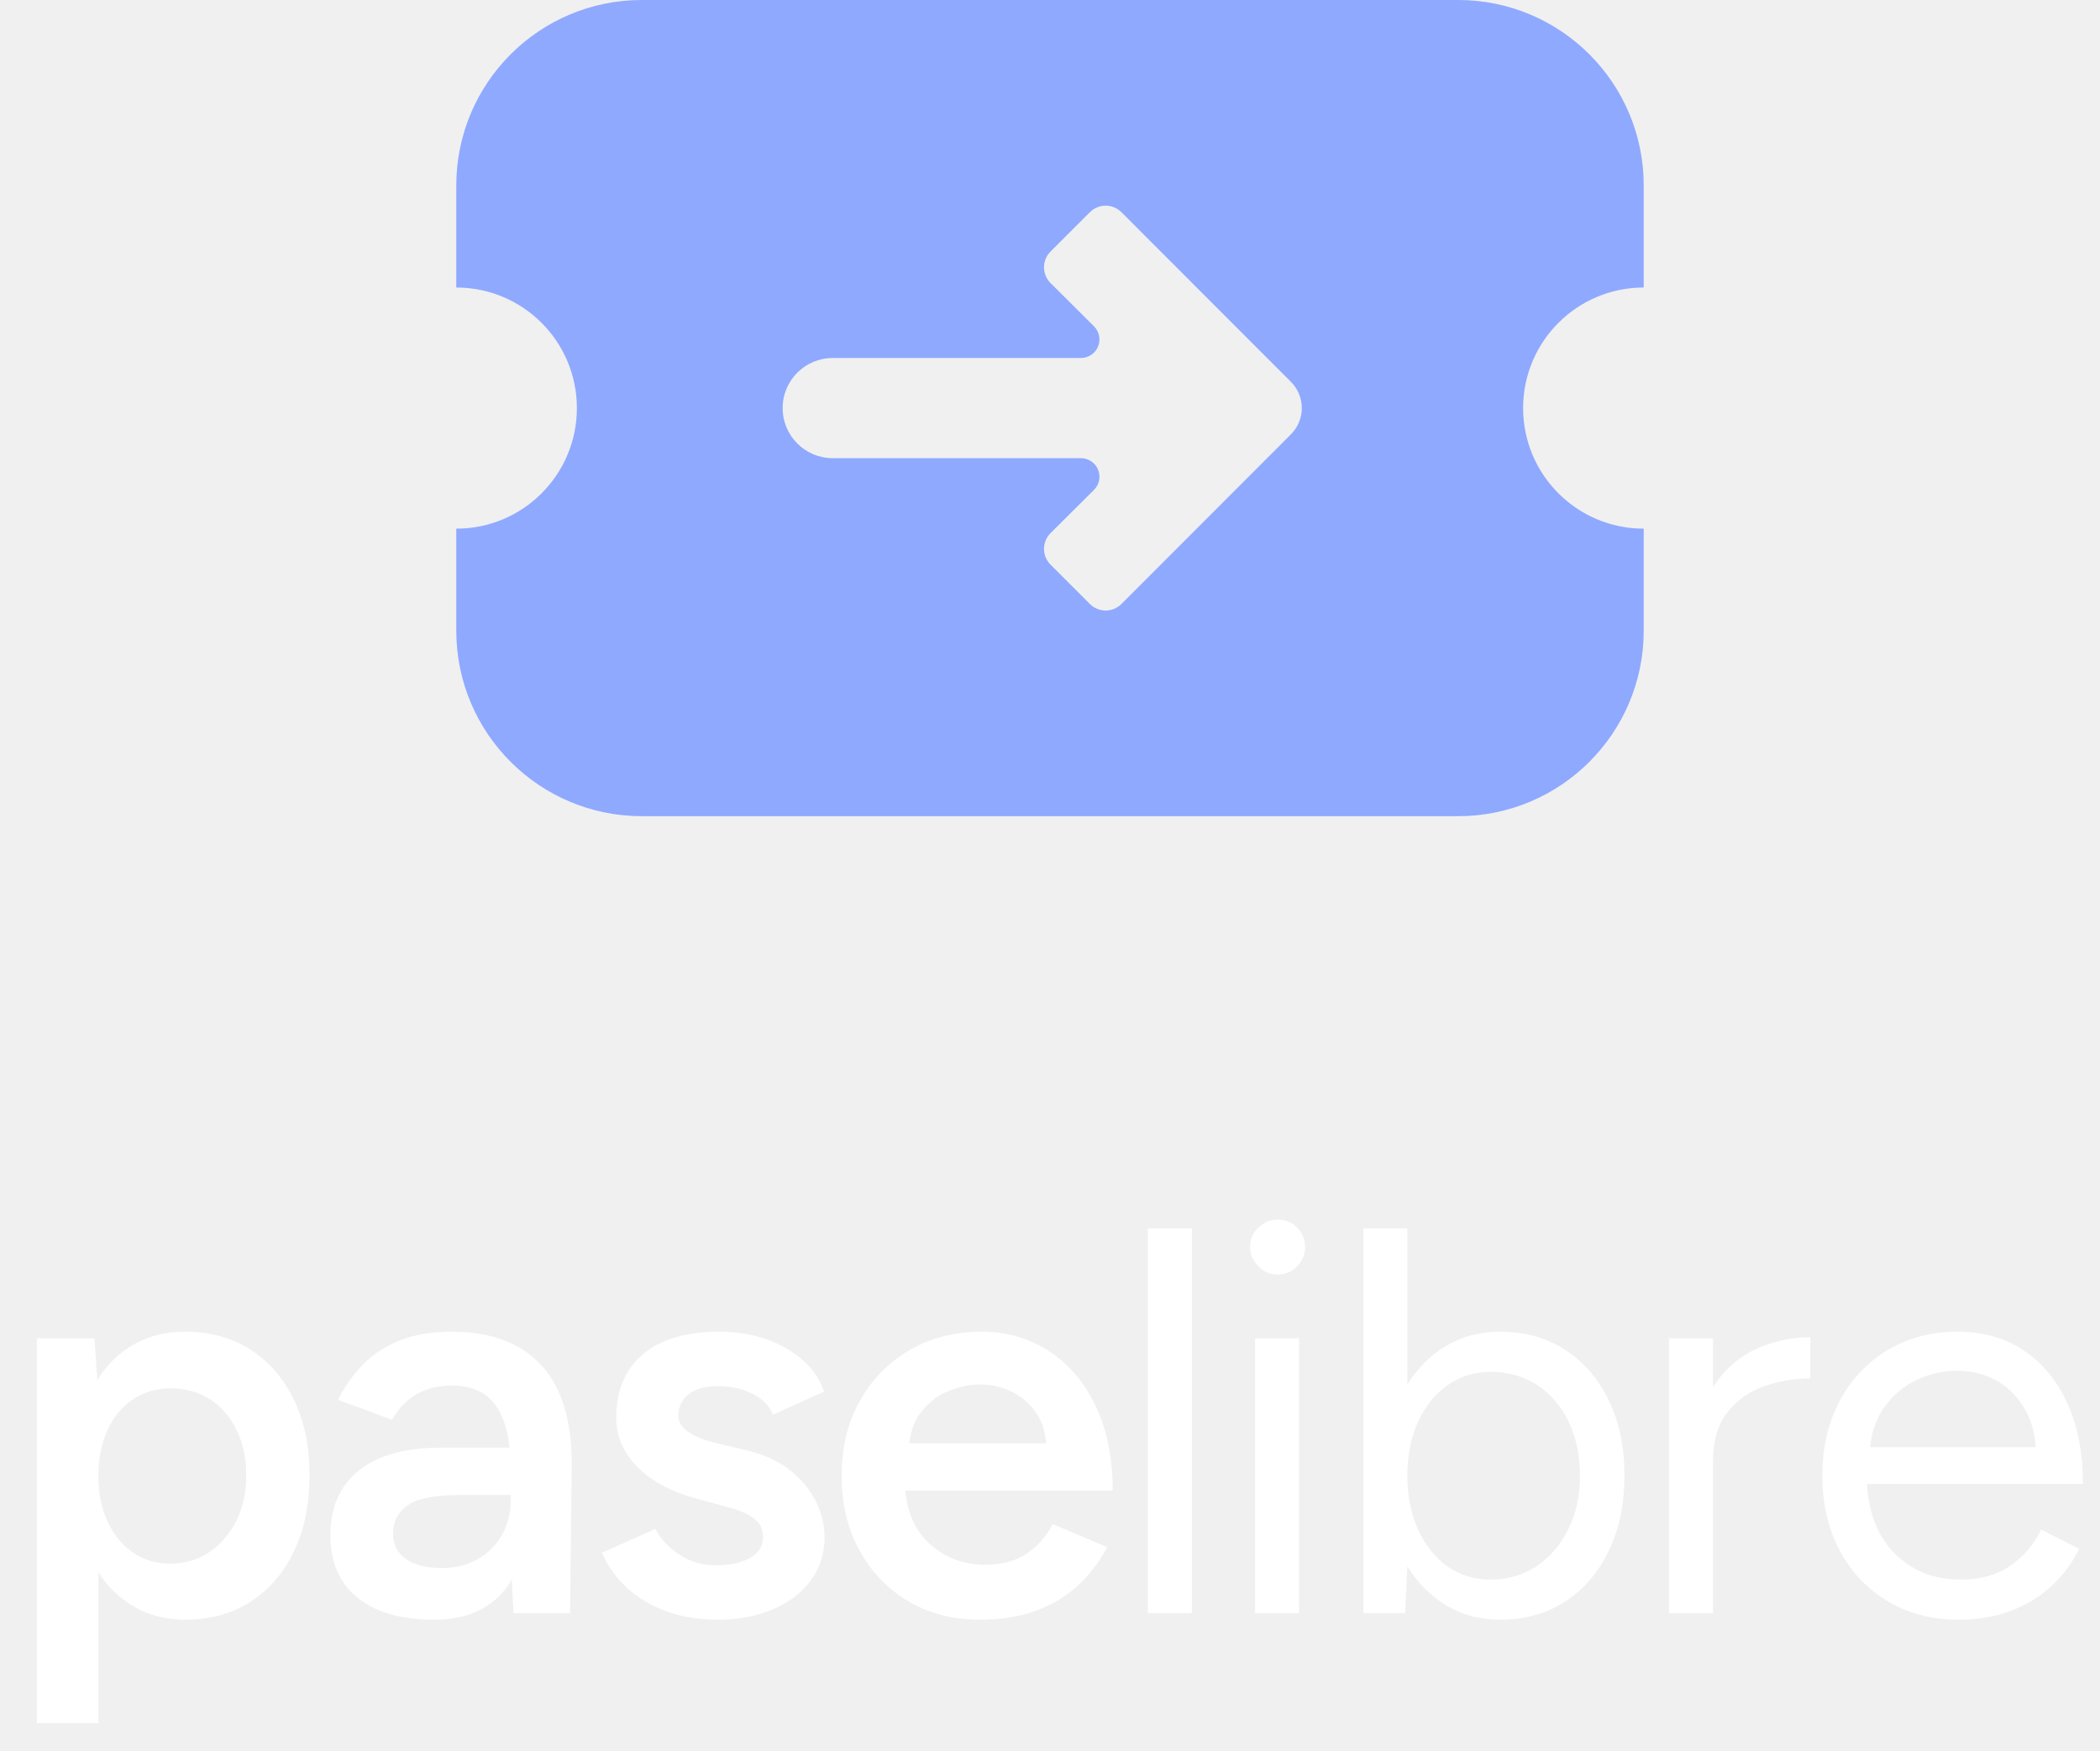
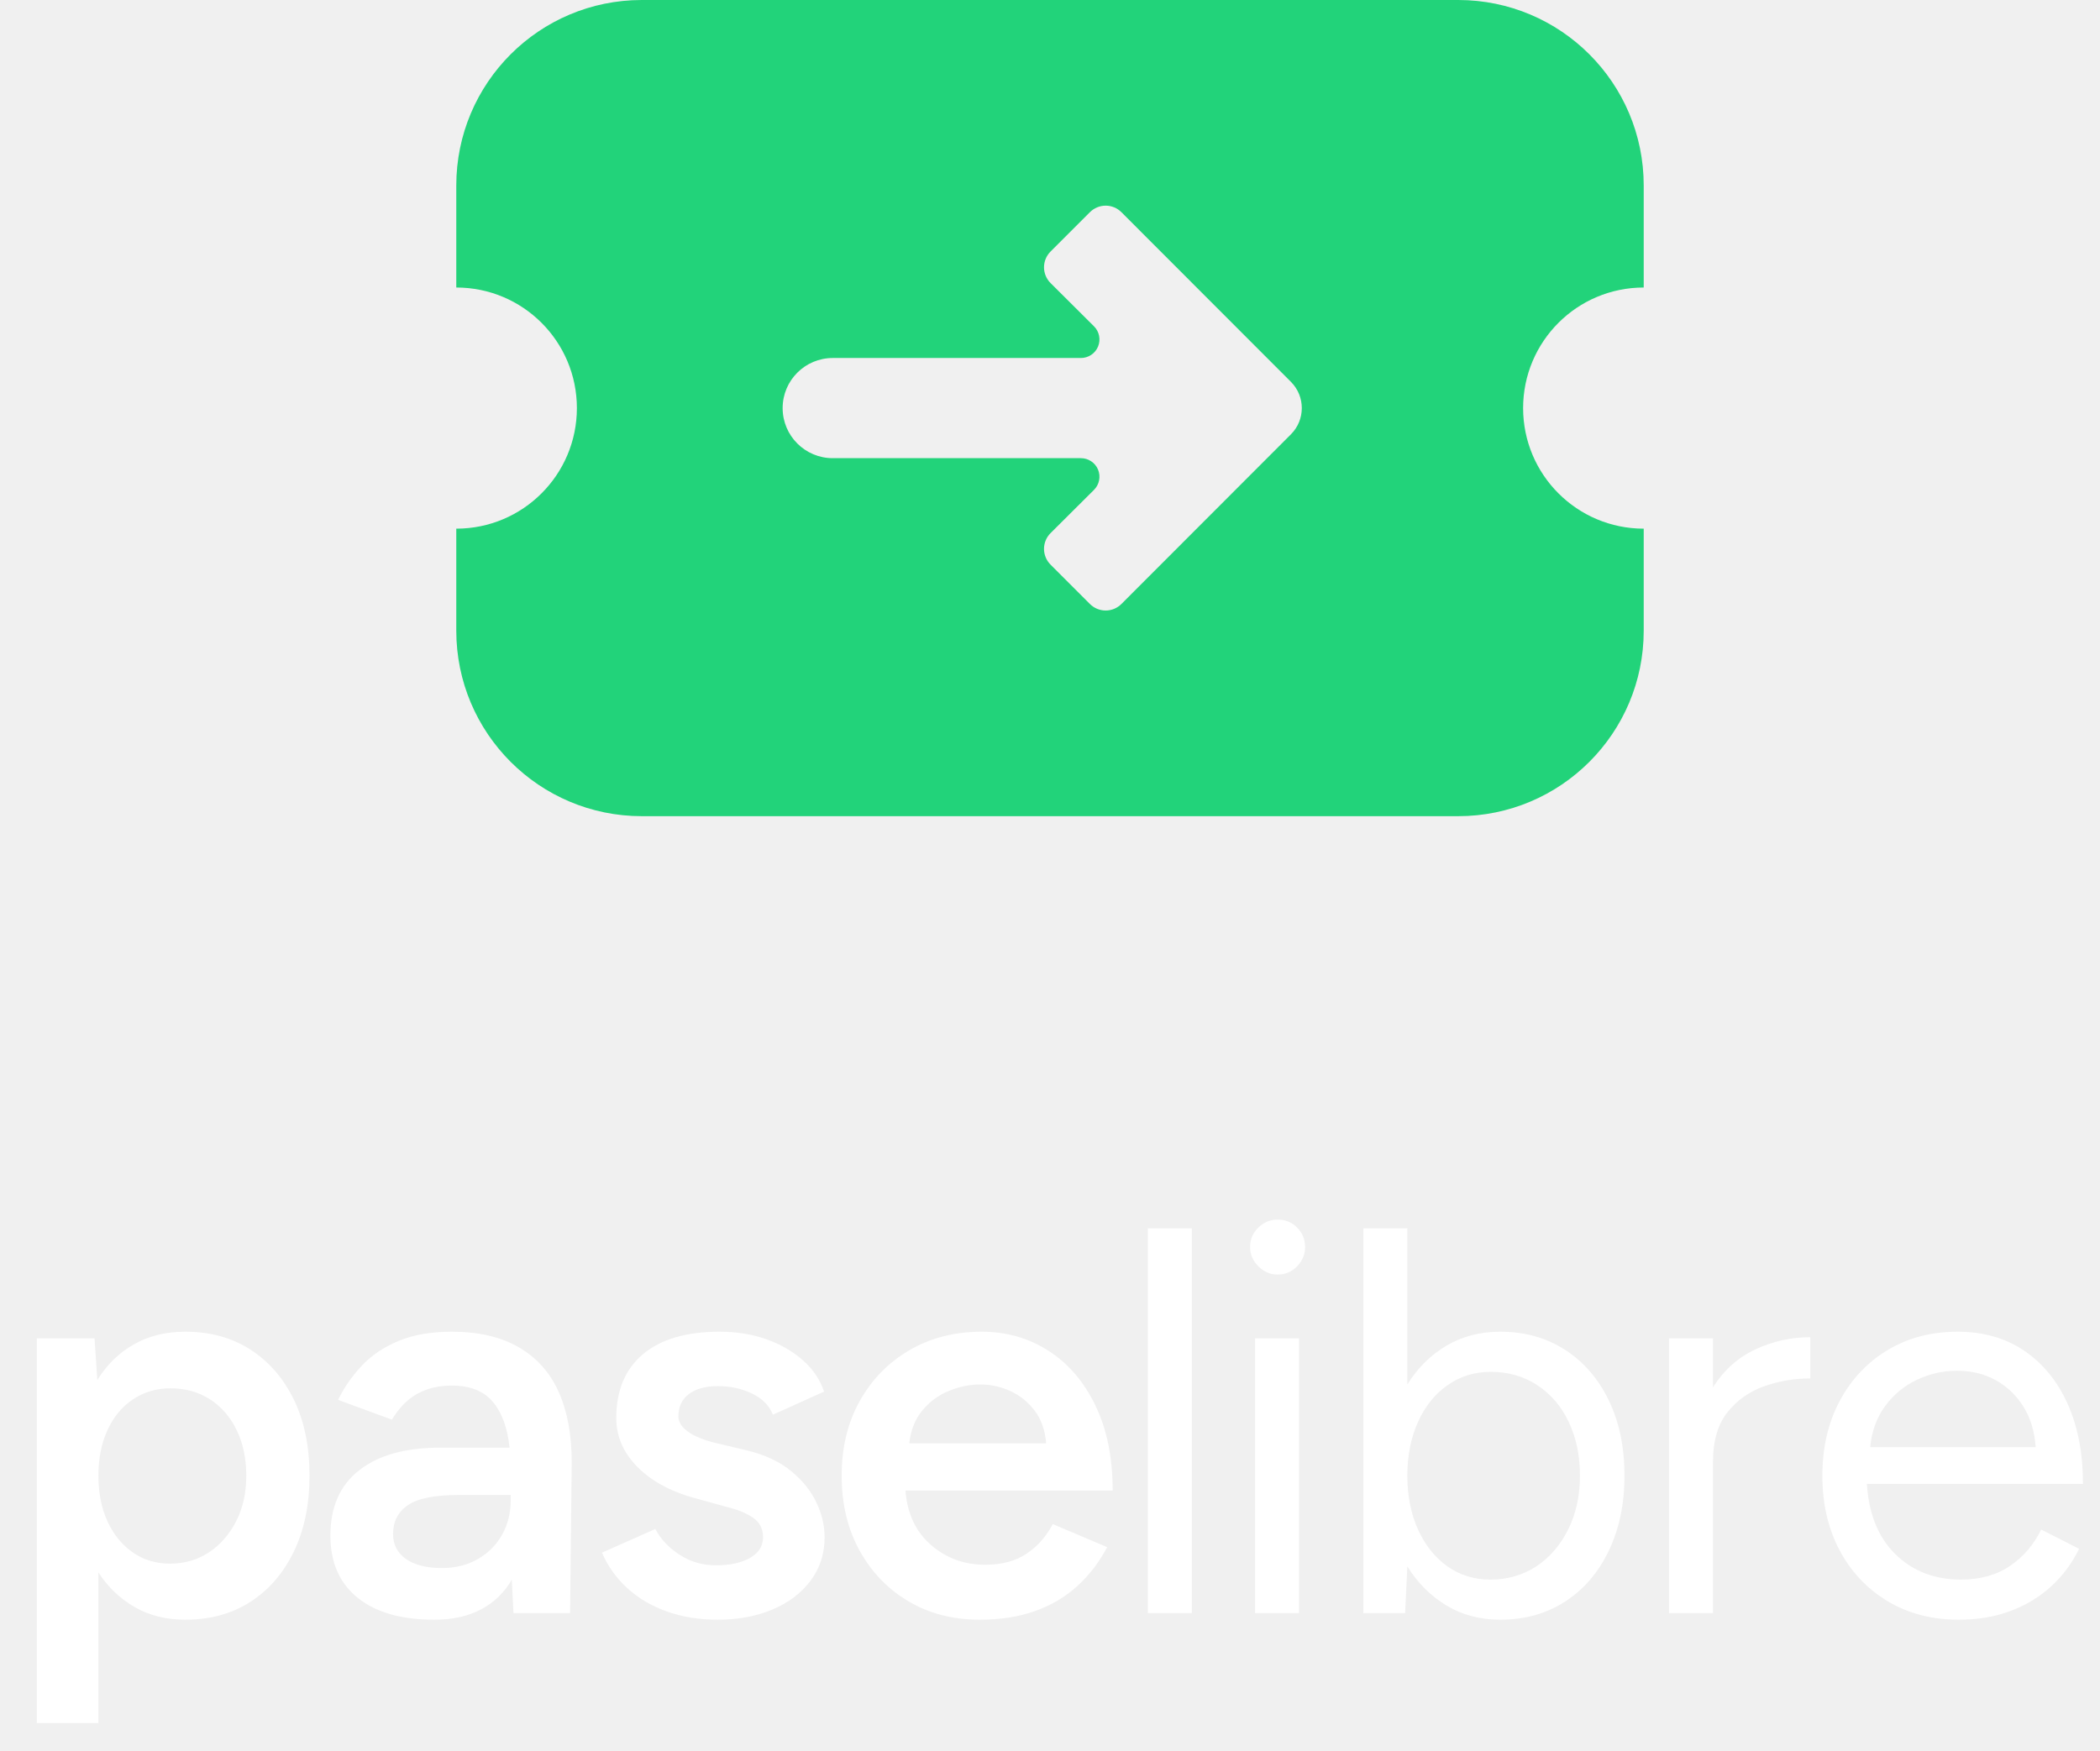
<svg xmlns="http://www.w3.org/2000/svg" width="152.8" height="127.4" viewBox="0 0 152.8 127.4" role="img" aria-labelledby="titulo">
-   <path transform="translate(33.2 0) scale(1.35)" fill="#8FA9FF" fill-rule="evenodd" d="M10 0H54a10 10 0 0 1 10 10V15.5a6.5 6.5 0 0 0 0 13V34a10 10 0 0 1 -10 10H10a10 10 0 0 1 -10 -10V28.5a6.5 6.5 0 0 0 0 -13V10a10 10 0 0 1 10 -10ZM17.59 22A2.7 2.7 0 0 1 20.29 19.3L33.66 19.3A1 1 0 0 0 34.37 17.59L32.03 15.26A1.2 1.2 0 0 1 32.03 13.56L34.15 11.44A1.2 1.2 0 0 1 35.85 11.44L44.99 20.59A2 2 0 0 1 44.99 23.41L35.85 32.56A1.2 1.2 0 0 1 34.15 32.56L32.03 30.44A1.2 1.2 0 0 1 32.03 28.74L34.37 26.41A1 1 0 0 0 33.66 24.7L20.29 24.7A2.7 2.7 0 0 1 17.59 22Z" />
+   <path transform="translate(33.2 0) scale(1.35)" fill="#22D37A" fill-rule="evenodd" d="M10 0H54a10 10 0 0 1 10 10V15.5a6.5 6.5 0 0 0 0 13V34a10 10 0 0 1 -10 10H10a10 10 0 0 1 -10 -10V28.5a6.5 6.5 0 0 0 0 -13V10a10 10 0 0 1 10 -10ZM17.59 22A2.7 2.7 0 0 1 20.29 19.3L33.66 19.3A1 1 0 0 0 34.37 17.59L32.03 15.26A1.2 1.2 0 0 1 32.03 13.56L34.15 11.44A1.2 1.2 0 0 1 35.85 11.44L44.99 20.59A2 2 0 0 1 44.99 23.41L35.85 32.56A1.2 1.2 0 0 1 34.15 32.56L32.03 30.44A1.2 1.2 0 0 1 32.03 28.74L34.37 26.41A1 1 0 0 0 33.66 24.7L20.29 24.7A2.7 2.7 0 0 1 17.59 22Z" />
  <path transform="translate(0 117.4)" fill="#FFFFFF" d="M7.16 8L2.68 8L2.68 -20L6.88 -20L7.08 -16.96Q8.12 -18.64 9.74 -19.56Q11.36 -20.48 13.48 -20.48L13.48 -20.48Q16.2 -20.48 18.22 -19.18Q20.24 -17.88 21.38 -15.54Q22.52 -13.2 22.52 -10L22.52 -10Q22.52 -6.84 21.38 -4.48Q20.24 -2.12 18.22 -0.82Q16.2 0.48 13.48 0.48L13.48 0.48Q11.4 0.48 9.8 -0.44Q8.2 -1.36 7.16 -2.96L7.16 -2.96L7.16 8M12.36 -3.6L12.36 -3.6Q13.96 -3.6 15.2 -4.42Q16.44 -5.24 17.18 -6.68Q17.92 -8.12 17.92 -10L17.92 -10Q17.92 -11.88 17.22 -13.32Q16.52 -14.76 15.28 -15.56Q14.04 -16.36 12.4 -16.36L12.4 -16.36Q10.88 -16.36 9.68 -15.56Q8.48 -14.76 7.82 -13.32Q7.16 -11.88 7.16 -10L7.16 -10Q7.16 -8.12 7.82 -6.68Q8.48 -5.24 9.66 -4.42Q10.84 -3.6 12.36 -3.6M31.6 0.48L31.6 0.48Q28 0.48 26.02 -1.12Q24.04 -2.72 24.04 -5.64L24.04 -5.64Q24.04 -8.76 26.14 -10.4Q28.24 -12.04 32 -12.04L32 -12.04L37.08 -12.04Q36.84 -14.24 35.84 -15.4Q34.84 -16.56 32.88 -16.56L32.88 -16.56Q31.44 -16.56 30.36 -15.96Q29.28 -15.36 28.52 -14.08L28.52 -14.08L24.6 -15.52Q25.24 -16.84 26.3 -17.98Q27.36 -19.12 28.98 -19.8Q30.6 -20.48 32.88 -20.48L32.88 -20.48Q35.8 -20.48 37.76 -19.34Q39.72 -18.2 40.66 -16.08Q41.6 -13.96 41.6 -10.96L41.6 -10.96L41.48 0L37.36 0L37.24 -2.44Q36.44 -1.04 35.02 -0.28Q33.6 0.48 31.6 0.48M32.16 -3.28L32.16 -3.28Q33.64 -3.28 34.78 -3.94Q35.92 -4.6 36.54 -5.72Q37.16 -6.84 37.16 -8.2L37.16 -8.2L37.16 -8.6L33.44 -8.6Q30.76 -8.6 29.68 -7.86Q28.6 -7.12 28.6 -5.76L28.6 -5.76Q28.6 -4.6 29.54 -3.94Q30.48 -3.28 32.16 -3.28M52.2 0.48L52.2 0.48Q50.2 0.48 48.52 -0.12Q46.84 -0.72 45.64 -1.82Q44.44 -2.92 43.8 -4.4L43.8 -4.4L47.68 -6.12Q48.28 -5 49.46 -4.24Q50.64 -3.48 52.08 -3.48L52.08 -3.48Q53.64 -3.48 54.58 -4.02Q55.52 -4.56 55.52 -5.52L55.52 -5.52Q55.52 -6.44 54.8 -6.94Q54.08 -7.44 52.76 -7.76L52.76 -7.76L50.88 -8.28Q48.04 -9 46.44 -10.58Q44.84 -12.16 44.84 -14.2L44.84 -14.2Q44.84 -17.2 46.78 -18.84Q48.72 -20.48 52.36 -20.48L52.36 -20.48Q54.2 -20.48 55.74 -19.94Q57.28 -19.4 58.4 -18.42Q59.52 -17.44 59.96 -16.12L59.96 -16.12L56.24 -14.44Q55.84 -15.44 54.72 -15.98Q53.6 -16.52 52.24 -16.52L52.24 -16.52Q50.88 -16.52 50.12 -15.94Q49.36 -15.36 49.36 -14.32L49.36 -14.32Q49.36 -13.72 50.04 -13.22Q50.72 -12.72 52 -12.4L52 -12.4L54.36 -11.84Q56.32 -11.36 57.56 -10.34Q58.8 -9.32 59.4 -8.06Q60 -6.8 60 -5.52L60 -5.52Q60 -3.72 58.98 -2.36Q57.96 -1 56.2 -0.26Q54.44 0.48 52.2 0.48M71.28 0.48L71.28 0.48Q68.36 0.48 66.1 -0.86Q63.84 -2.2 62.54 -4.56Q61.24 -6.92 61.24 -10L61.24 -10Q61.24 -13.08 62.56 -15.44Q63.88 -17.8 66.18 -19.14Q68.48 -20.48 71.44 -20.48L71.44 -20.48Q74.12 -20.48 76.28 -19.1Q78.44 -17.72 79.7 -15.12Q80.96 -12.52 80.96 -8.92L80.96 -8.92L65.88 -8.92Q66.08 -6.4 67.74 -4.96Q69.4 -3.52 71.68 -3.52L71.68 -3.52Q73.52 -3.52 74.72 -4.34Q75.92 -5.16 76.6 -6.48L76.6 -6.48L80.56 -4.8Q79.72 -3.2 78.42 -2Q77.12 -0.8 75.34 -0.16Q73.56 0.48 71.28 0.48M66.16 -12.36L66.16 -12.36L76.12 -12.36Q76 -13.8 75.28 -14.74Q74.56 -15.68 73.52 -16.16Q72.48 -16.64 71.32 -16.64L71.32 -16.64Q70.2 -16.64 69.06 -16.18Q67.92 -15.72 67.12 -14.76Q66.32 -13.8 66.16 -12.36" />
  <path transform="translate(0 117.4)" fill="#FFFFFF" d="M86.72 0L83.52 0L83.52 -28L86.72 -28L86.72 0M94.52 0L91.32 0L91.32 -20L94.52 -20L94.52 0M92.96 -24.64L92.96 -24.64Q92.16 -24.64 91.56 -25.24Q90.96 -25.84 90.96 -26.64L90.96 -26.64Q90.96 -27.48 91.56 -28.06Q92.16 -28.64 92.96 -28.64L92.96 -28.64Q93.8 -28.64 94.38 -28.06Q94.96 -27.48 94.96 -26.64L94.96 -26.64Q94.96 -25.84 94.38 -25.24Q93.8 -24.64 92.96 -24.64M109.16 0.48L109.16 0.48Q106.96 0.48 105.24 -0.56Q103.52 -1.6 102.4 -3.4L102.4 -3.4L102.24 0L99.2 0L99.2 -28L102.4 -28L102.4 -16.64Q103.52 -18.44 105.24 -19.46Q106.96 -20.48 109.16 -20.48L109.16 -20.48Q111.84 -20.48 113.88 -19.16Q115.92 -17.84 117.06 -15.48Q118.2 -13.12 118.2 -10L118.2 -10Q118.2 -6.92 117.06 -4.54Q115.92 -2.16 113.88 -0.84Q111.84 0.48 109.16 0.48M108.44 -2.44L108.44 -2.44Q110.32 -2.44 111.78 -3.4Q113.24 -4.36 114.1 -6.08Q114.96 -7.8 114.96 -10L114.96 -10Q114.96 -12.2 114.14 -13.92Q113.32 -15.64 111.84 -16.6Q110.36 -17.56 108.48 -17.56L108.48 -17.56Q106.72 -17.56 105.34 -16.6Q103.96 -15.64 103.18 -13.92Q102.4 -12.2 102.4 -10L102.4 -10Q102.4 -7.8 103.18 -6.08Q103.96 -4.36 105.32 -3.4Q106.68 -2.44 108.44 -2.44M124.64 0L121.44 0L121.44 -20L124.64 -20L124.64 -16.44Q125.84 -18.32 127.74 -19.2Q129.64 -20.08 131.72 -20.08L131.72 -20.08L131.72 -17.08Q129.96 -17.08 128.34 -16.5Q126.72 -15.92 125.68 -14.6Q124.64 -13.28 124.64 -11L124.64 -11L124.64 0M142.52 0.48L142.52 0.48Q139.6 0.48 137.36 -0.86Q135.12 -2.2 133.86 -4.56Q132.6 -6.92 132.6 -10L132.6 -10Q132.6 -13.08 133.86 -15.44Q135.12 -17.8 137.34 -19.14Q139.56 -20.48 142.44 -20.48L142.44 -20.48Q145.24 -20.48 147.28 -19.1Q149.32 -17.72 150.44 -15.24Q151.56 -12.76 151.56 -9.4L151.56 -9.4L135.84 -9.4Q136.04 -6.12 137.92 -4.28Q139.8 -2.44 142.68 -2.44L142.68 -2.44Q144.8 -2.44 146.26 -3.44Q147.72 -4.44 148.52 -6.08L148.52 -6.08L151.28 -4.68Q150.52 -3.12 149.26 -1.96Q148 -0.8 146.3 -0.16Q144.6 0.48 142.52 0.48M136.08 -12.08L136.08 -12.08L148.12 -12.08Q148 -13.8 147.22 -15.04Q146.44 -16.28 145.2 -16.96Q143.96 -17.64 142.4 -17.64L142.4 -17.64Q140.88 -17.64 139.48 -16.98Q138.08 -16.32 137.16 -15.06Q136.24 -13.8 136.08 -12.08" />
</svg>
